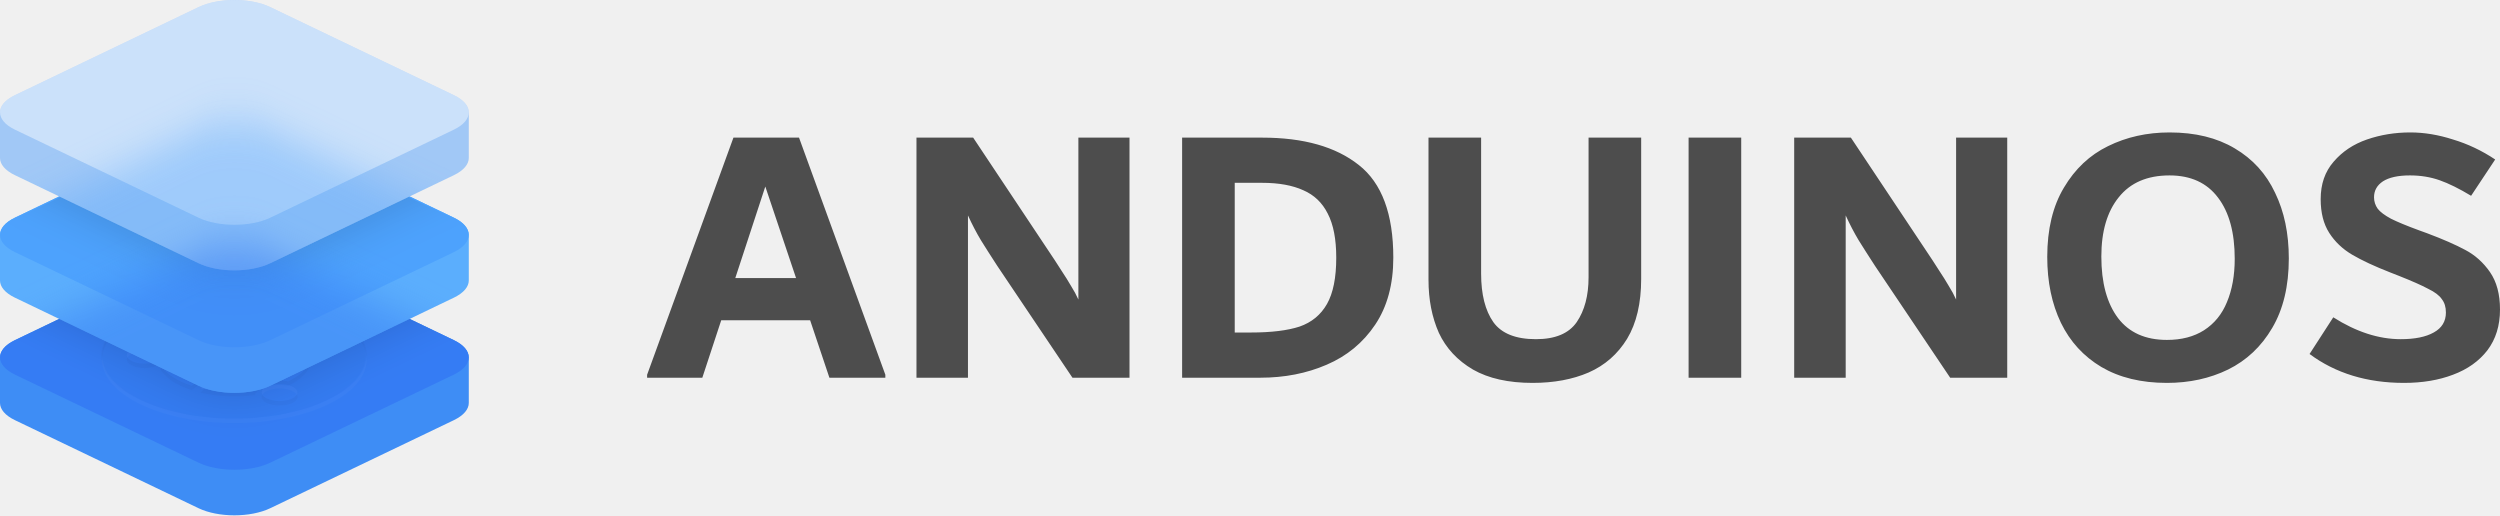
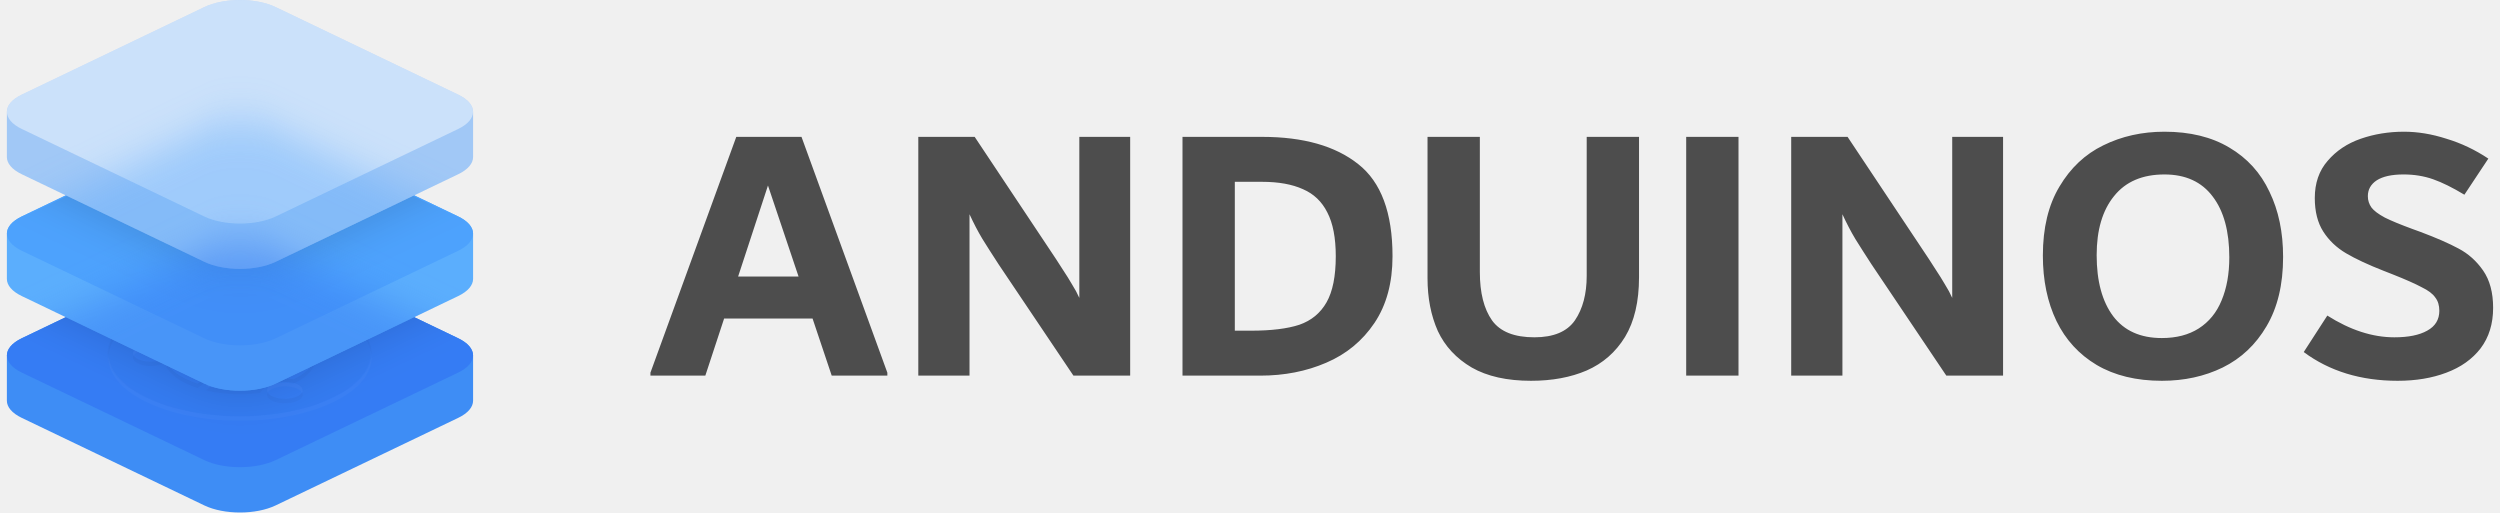
- <svg xmlns="http://www.w3.org/2000/svg" width="2158.796" height="445" viewBox="0 0 2158.796 445" version="1.1" id="svg1" xml:space="preserve">
+ <svg xmlns="http://www.w3.org/2000/svg" width="400" height="82" viewBox="0 0 2158.796 445" version="1.1" id="svg1" xml:space="preserve">
  <defs id="defs1">
    <filter style="color-interpolation-filters:sRGB" id="filter10" x="-0.204" y="-0.204" width="1.408" height="1.408">
      <feGaussianBlur stdDeviation="20.768" id="feGaussianBlur10" />
    </filter>
    <clipPath clipPathUnits="userSpaceOnUse" id="clipPath11">
      <path id="path12" style="opacity:1;fill:#a1c8f6;fill-opacity:1;stroke-width:0.318" d="m -1950.966,-2040.838 c -6.222,6.222 -10.059,14.827 -10.059,24.362 l -4e-4,175.714 c 0,9.535 3.838,18.14 10.059,24.362 l 45.46,45.46 c 6.222,6.222 14.828,10.06 24.362,10.06 l 175.714,-4e-4 c 19.069,0 34.421,-15.352 34.421,-34.421 l 7e-4,-175.714 c 0,-9.535 -3.838,-18.141 -10.06,-24.362 l -45.46,-45.46 v 0 c -6.222,-6.222 -14.827,-10.06 -24.361,-10.06 l -175.714,7e-4 c -9.535,0 -18.14,3.837 -24.362,10.059 z" />
    </clipPath>
    <filter style="color-interpolation-filters:sRGB" id="filter12" x="-0.204" y="-0.204" width="1.408" height="1.408">
      <feGaussianBlur stdDeviation="20.768" id="feGaussianBlur12" />
    </filter>
    <clipPath clipPathUnits="userSpaceOnUse" id="clipPath13">
      <path id="path14" style="opacity:1;fill:#5baefd;fill-opacity:1;stroke-width:0.318" d="m -1828.687,-1918.559 c -6.222,6.222 -10.059,14.827 -10.06,24.362 l -3e-4,175.714 c -10e-5,9.535 3.838,18.14 10.059,24.362 l 45.46,45.46 c 6.222,6.222 14.827,10.06 24.362,10.06 l 175.714,-4e-4 c 19.069,10e-5 34.421,-15.352 34.421,-34.421 l 6e-4,-175.714 c 0,-9.535 -3.838,-18.14 -10.06,-24.362 l -45.46,-45.46 v 0 c -6.222,-6.222 -14.827,-10.06 -24.361,-10.06 l -175.714,7e-4 c -9.535,0 -18.14,3.838 -24.362,10.059 z" />
    </clipPath>
    <filter style="color-interpolation-filters:sRGB" id="filter15" x="-0.116" y="-0.201" width="1.232" height="1.402">
      <feGaussianBlur stdDeviation="19.544" id="feGaussianBlur15" />
    </filter>
    <clipPath clipPathUnits="userSpaceOnUse" id="clipPath15">
      <rect style="opacity:1;mix-blend-mode:normal;fill:#357cf4;fill-opacity:1;stroke-width:0.318" id="rect16" width="244.557" height="244.557" x="-1716.468" y="-1806.34" rx="34.421" ry="34.421" transform="matrix(0.9016727,0.4324192,-0.9016727,0.4324192,0,0)" />
    </clipPath>
  </defs>
  <g id="layer1" transform="translate(-3642.689,2156.862)">
    <g id="毛玻璃立体logo-横版" transform="translate(6697.715,-8087.466)">
      <path d="m -2365.057,6049.445 74.545,204.759 v 2.559 h -48.31 l -16.637,-49.59 h -76.785 l -16.317,49.59 h -47.67 v -2.559 l 74.545,-204.759 z m -55.029,121.256 h 52.469 l -26.555,-79.024 z m 340.412,-121.256 v 207.319 h -49.27 l -64.947,-96.621 q -8.318,-12.797 -14.077,-22.076 -5.759,-9.598 -11.198,-21.436 v 140.132 h -44.471 v -207.319 h 48.95 l 70.706,106.219 q 1.28,1.92 5.759,8.958 4.479,6.719 7.998,12.797 3.839,6.079 6.399,11.838 v -139.812 z m 114.537,0 q 53.749,0 83.503,23.675 29.754,23.355 29.754,79.984 0,34.553 -15.677,57.908 -15.677,23.355 -41.912,34.553 -25.915,11.198 -57.269,11.198 h -67.507 v -207.319 z m -9.598,168.286 q 26.235,0 41.912,-5.119 15.677,-5.439 23.675,-19.516 7.998,-14.077 7.998,-39.992 0,-23.995 -7.359,-38.072 -7.038,-14.077 -21.116,-20.156 -14.077,-6.399 -35.513,-6.399 h -23.675 v 129.254 z m 243.152,43.511 q -31.354,0 -51.51,-11.518 -20.156,-11.838 -29.434,-31.674 -8.958,-20.156 -8.958,-45.751 v -122.856 h 45.431 v 117.416 q 0,26.875 10.558,41.912 10.558,14.717 36.793,14.717 24.955,0 35.193,-14.717 10.238,-15.037 10.238,-38.712 v -120.616 h 45.431 v 121.896 q 0,31.674 -12.158,51.83 -12.158,19.836 -33.273,29.114 -20.796,8.958 -48.31,8.958 z m 134.693,-4.479 v -207.319 h 45.431 v 207.319 z m 275.145,-207.319 v 207.319 h -49.27 l -64.947,-96.621 q -8.318,-12.797 -14.077,-22.076 -5.759,-9.598 -11.198,-21.436 v 140.132 h -44.471 v -207.319 h 48.95 l 70.706,106.219 q 1.28,1.92 5.759,8.958 4.479,6.719 7.998,12.797 3.839,6.079 6.399,11.838 v -139.812 z m 137.893,211.798 q -33.273,0 -56.629,-13.757 -23.035,-13.757 -34.873,-38.072 -11.838,-24.635 -11.838,-56.949 0,-35.833 14.397,-59.828 14.397,-24.315 38.072,-35.833 23.995,-11.838 53.109,-11.838 33.273,0 56.309,13.757 23.355,13.757 34.873,38.392 11.838,24.315 11.838,56.629 0,35.833 -14.397,60.148 -14.077,23.995 -38.072,35.833 -23.675,11.518 -52.789,11.518 z m 0,-37.113 q 18.876,0 31.994,-8.318 13.437,-8.638 19.836,-24.315 6.719,-15.997 6.719,-37.432 0,-33.913 -14.397,-52.789 -14.397,-19.196 -41.912,-19.196 -28.794,0 -43.831,18.876 -15.037,18.556 -15.037,51.19 0,33.913 14.397,53.109 14.397,18.876 42.231,18.876 z m 204.759,37.113 q -47.99,0 -81.584,-24.955 l 20.476,-31.674 q 29.754,18.876 58.228,18.876 18.236,0 28.474,-5.759 10.558,-5.759 10.558,-17.277 0,-7.039 -3.519,-11.518 -3.199,-4.799 -11.838,-8.958 -8.318,-4.479 -25.275,-11.198 l -7.359,-2.88 q -20.476,-7.998 -32.953,-15.357 -12.477,-7.359 -19.836,-18.876 -7.359,-11.518 -7.359,-29.114 0,-19.516 11.198,-32.313 11.198,-13.117 28.794,-19.196 17.596,-6.079 37.432,-6.079 17.916,0 36.793,6.079 19.196,5.759 36.473,17.277 l -20.796,31.354 q -15.357,-9.278 -27.195,-13.437 -11.838,-4.159 -25.595,-4.159 -15.357,0 -23.355,5.119 -7.678,5.119 -7.678,13.757 0,5.439 3.199,9.918 3.199,4.159 11.518,8.638 8.318,4.159 23.995,9.918 l 7.039,2.559 q 20.476,7.678 32.953,14.397 12.797,6.719 21.436,19.196 8.638,12.477 8.638,32.313 0,20.796 -10.878,35.193 -10.878,14.077 -29.754,21.116 -18.556,7.039 -42.231,7.039 z" id="path125" style="font-weight:bold;font-size:319.936px;font-family:Dubai;-inkscape-font-specification:'Dubai Bold';fill:#4d4d4d;stroke-width:4.999" aria-label="ANDUINOS" />
      <g id="g341" transform="matrix(0.50009,0,0,0.50009,1648.523,4272.738)">
        <path id="path332" style="fill:#3e8df5;fill-opacity:1;stroke-width:0.562" d="m -9000.667,3738.14 c -22.439,0 -44.879,4.122 -62.074,12.368 l -316.874,151.965 c -17.194,8.246 -25.792,19.007 -25.792,29.769 v 78.631 c 0,10.761 8.597,21.524 25.792,29.77 l 316.874,151.964 c 34.389,16.492 89.758,16.492 124.146,0 l 316.875,-151.964 c 17.194,-8.246 25.792,-19.008 25.792,-29.77 v -78.631 0 c 0,-10.761 -8.596,-21.523 -25.791,-29.769 l -316.875,-151.965 c -17.194,-8.246 -39.633,-12.368 -62.073,-12.368 z" />
        <rect style="mix-blend-mode:normal;fill:#357cf4;fill-opacity:1;stroke-width:0.637" id="rect332" width="489.114" height="489.114" x="-688.857" y="9293.331" rx="68.842" ry="68.842" transform="matrix(0.9016727,0.4324192,-0.9016727,0.4324192,0,0)" />
        <path id="path333" style="opacity:0.15;fill:#000000;fill-opacity:1;stroke-width:0.281;filter:url(#filter15)" d="m 81.035,-1620.381 c -11.22,0 -22.44,2.062 -31.037,6.185 l -158.437,75.982 c -8.597,4.123 -12.896,9.504 -12.896,14.884 v 39.316 c -1e-5,5.381 4.299,10.762 12.896,14.885 l 158.437,75.982 c 17.194,8.246 44.879,8.246 62.073,0 l 158.437,-75.982 c 8.597,-4.123 12.896,-9.504 12.896,-14.885 v -39.316 h -5.2e-4 c -10e-6,-5.381 -4.298,-10.761 -12.895,-14.884 l -158.437,-75.982 c -8.597,-4.123 -19.817,-6.185 -31.036,-6.185 z" clip-path="url(#clipPath15)" transform="matrix(2,0,0,2,-9162.736,6767.4)" />
        <g id="g336" transform="matrix(7.41114,0,0,7.41114,57704.565,-26179.747)" style="opacity:0.5">
          <path id="path334" style="opacity:0.05;mix-blend-mode:overlay;fill:#ffffff;stroke-width:4.48" d="m -8990.261,4051.887 a 4.114,1.973 0 0 0 -3.905,2.484 4.114,1.973 0 0 1 4.478,-1.448 4.102,1.967 0 0 1 3.472,1.443 4.102,1.967 0 0 0 -3.472,-2.464 4.114,1.973 0 0 0 -0.573,-0.015 z m -10.41,2.103 a 17.791,8.532 0 0 0 -7.92,0.887 l 0.945,0.813 a 17.791,8.532 0 0 1 6.973,-0.679 c 1.66,0 3.254,0.103 4.781,0.31 a 5.771,2.768 0 0 0 7.737,2.15 c 2.557,1.208 4.364,2.778 5.043,4.541 h 0.262 c -0.279,-2.13 -2.183,-4.042 -5.116,-5.47 a 4.114,1.973 0 0 1 -5.25,-0.328 5.771,2.768 0 0 1 -2.676,-1.913 c -1.526,-0.207 -3.119,-0.31 -4.779,-0.31 z m -9.913,1.44 h -0.01 a 17.92,8.594 0 0 0 -7.375,4.983 5.758,2.761 0 0 1 0.532,0.236 17.92,8.594 0 0 1 6.843,-4.198 h 0.01 l 2.139,1.721 a 12.001,5.755 0 0 1 0.87,-0.322 z m -11.037,5.157 v 0 a 4.114,1.973 0 0 0 -3.953,2.484 4.114,1.973 0 0 1 3.953,-1.463 v 0 a 4.118,1.975 0 0 1 3.996,1.464 4.118,1.975 0 0 0 -3.996,-2.485 z m 33.141,2.484 h -0.225 a 12.007,5.759 0 0 1 -17.027,4.716 l -2.859,2.458 a 17.855,8.563 0 0 0 0.946,0.208 l 1.913,-1.644 a 12.007,5.759 0 0 0 17.027,-4.716 v 0 l 5.596,0.045 a 17.791,8.532 0 0 0 0.265,-1.019 z m -42.986,0 a 30.81,14.777 0 0 0 30.8,15.287 30.81,14.777 0 0 0 30.784,-15.287 30.81,14.777 0 0 1 -30.784,14.266 30.81,14.777 0 0 1 -30.8,-14.266 z m 18.825,0 a 12.001,5.755 0 0 0 4.194,4.901 l 0.871,-0.699 a 12.001,5.755 0 0 1 -5.065,-4.202 z m -3.283,0 a 5.758,2.761 0 0 1 -2.042,1.638 17.92,8.594 0 0 0 0.534,0.784 5.758,2.761 0 0 0 1.508,-2.422 z m 25.452,6.438 a 5.758,2.761 0 0 0 -2.74,0.41 4.122,1.977 0 0 0 -0.966,1.852 4.122,1.977 0 0 1 3.474,-1.452 h -0.01 a 4.121,1.976 0 0 1 4.589,1.444 4.121,1.976 0 0 0 -1.825,-2.191 17.791,8.532 0 0 1 -0.209,0.111 5.758,2.761 0 0 0 -2.317,-0.178 z" />
          <path fill="#ffffff" d="m -9000.666,4047.785 a 30.81,14.777 0 1 0 0,29.553 30.81,14.777 0 0 0 0,-29.553 m 10.978,4.117 a 4.102,1.967 0 0 1 3.06,2.944 4.114,1.973 0 1 1 -3.06,-2.944 m -10.985,2.088 q 2.491,0 4.781,0.31 a 5.771,2.768 0 0 0 7.737,2.15 c 3.041,1.437 5.02,3.385 5.305,5.56 l -5.855,0.04 a 12.013,5.762 0 0 0 -17.027,-4.713 l -2.859,-2.46 a 17.791,8.532 0 0 1 7.925,-0.887 z m -9.911,1.44 3.008,2.42 a 12.001,5.755 0 0 0 0,9.426 l -3.008,2.414 a 17.92,8.594 0 0 1 -7.381,-4.977 5.758,2.761 0 0 0 0,-4.297 17.92,8.594 0 0 1 7.375,-4.983 z m -11.037,5.157 a 4.118,1.975 0 1 1 0,3.95 4.114,1.973 0 0 1 0,-3.947 z m 32.916,2.482 5.861,0.047 a 17.791,8.532 0 0 1 -5.311,5.554 5.758,2.761 0 0 0 -7.737,2.15 17.855,8.563 0 0 1 -12.699,-0.574 l 2.859,-2.457 a 12.007,5.759 0 0 0 17.027,-4.716 z m -2.006,6.236 a 4.121,1.976 0 1 1 1.009,3.922 4.122,1.977 0 0 1 -1.003,-3.925 z" id="path335" style="opacity:0.025;mix-blend-mode:overlay;fill:#000000;stroke-width:4.48" />
          <path id="path336" style="opacity:0.05;mix-blend-mode:overlay;fill:#000000;stroke-width:4.48" d="m -9000.666,4047.785 a 30.81,14.777 0 0 0 -30.8,15.287 30.81,14.777 0 0 1 30.8,-14.266 30.81,14.777 0 0 1 30.784,14.266 30.81,14.777 0 0 0 -30.784,-15.287 z m 14.448,6.585 a 4.102,1.967 0 0 1 -0.41,0.477 4.114,1.973 0 0 1 -7.538,-0.475 4.114,1.973 0 0 0 0.95,1.842 5.771,2.768 0 0 0 5.061,0.237 c 0.064,0.03 0.126,0.06 0.189,0.091 a 4.114,1.973 0 0 0 1.338,-0.674 4.102,1.967 0 0 0 0.41,-1.498 z m -21.429,1.321 a 17.791,8.532 0 0 0 -0.944,0.208 l 2.859,2.46 a 12.013,5.762 0 0 1 17.027,4.713 v 0 h 0.225 l 5.63,-0.038 c -0.045,-0.346 -0.133,-0.686 -0.262,-1.019 l -5.593,0.038 a 12.013,5.762 0 0 0 -17.027,-4.713 l -1.915,-1.647 z m -0.798,2.481 a 12.001,5.755 0 0 0 -4.196,4.902 12.001,5.755 0 0 1 5.065,-4.203 z m -8.988,2.481 a 17.92,8.594 0 0 0 -0.532,0.785 5.758,2.761 0 0 1 2.042,1.638 5.758,2.761 0 0 0 -1.509,-2.423 z m -0.191,2.42 a 4.118,1.975 0 0 1 -3.996,1.464 4.114,1.973 0 0 1 -3.953,-1.463 4.114,1.973 0 0 0 3.953,2.484 4.118,1.975 0 0 0 3.996,-2.486 z m 34.516,1.063 a 17.791,8.532 0 0 1 -5.046,4.535 5.758,2.761 0 0 0 -7.737,2.15 17.855,8.563 0 0 1 -11.753,-0.366 l -0.946,0.813 a 17.855,8.563 0 0 0 12.699,0.574 5.758,2.761 0 0 1 2.68,-1.918 4.122,1.977 0 0 1 2.508,-0.621 h -0.01 a 4.121,1.976 0 0 1 2.764,0.275 17.791,8.532 0 0 0 5.103,-5.443 z m -34.323,1.363 a 5.758,2.761 0 0 1 -0.534,0.237 17.92,8.594 0 0 0 7.381,4.976 l 3.008,-2.414 a 12.001,5.755 0 0 1 -0.871,-0.322 l -2.137,1.715 a 17.92,8.594 0 0 1 -6.847,-4.193 z m 31.311,6.273 a 4.121,1.976 0 0 1 -3.58,1.456 4.122,1.977 0 0 1 -4.476,-1.452 4.122,1.977 0 0 0 4.476,2.474 4.121,1.976 0 0 0 3.58,-2.478 z" />
        </g>
        <path id="path337" style="fill:#5baefd;fill-opacity:1;stroke-width:0.562" d="m -9000.667,3526.638 c -22.439,0 -44.879,4.123 -62.074,12.369 l -316.874,151.964 c -17.194,8.246 -25.792,19.007 -25.792,29.769 v 78.631 c 0,10.762 8.597,21.524 25.792,29.77 l 316.874,151.964 c 34.389,16.492 89.758,16.492 124.146,0 l 316.875,-151.964 c 17.194,-8.246 25.792,-19.008 25.792,-29.77 v -78.631 0 c 0,-10.761 -8.596,-21.523 -25.791,-29.769 l -316.875,-151.964 c -17.194,-8.246 -39.633,-12.369 -62.073,-12.369 z" />
        <rect style="mix-blend-mode:normal;fill:#4da2fd;fill-opacity:1;stroke-width:0.637" id="rect337" width="489.114" height="489.114" x="-933.414" y="9048.774" rx="68.842" ry="68.842" transform="matrix(0.9016727,0.4324192,-0.9016727,0.4324192,0,0)" />
        <path id="path338" style="opacity:0.15;fill:#000000;fill-opacity:1;stroke-width:0.281;filter:url(#filter15)" d="m 81.035,-1620.381 c -11.22,0 -22.44,2.062 -31.037,6.185 l -158.437,75.982 c -8.597,4.123 -12.896,9.504 -12.896,14.884 v 39.316 c -1e-5,5.381 4.299,10.762 12.896,14.885 l 158.437,75.982 c 17.194,8.246 44.879,8.246 62.073,0 l 158.437,-75.982 c 8.597,-4.123 12.896,-9.504 12.896,-14.885 v -39.316 h -5.2e-4 c -10e-6,-5.381 -4.298,-10.761 -12.895,-14.884 l -158.437,-75.982 c -8.597,-4.123 -19.817,-6.185 -31.036,-6.185 z" clip-path="url(#clipPath15)" transform="matrix(2,0,0,2,-9162.736,6558.029)" />
        <path id="path339" style="fill:#a1c8f6;fill-opacity:1;stroke-width:0.562" d="m -9000.667,3315.135 c -22.439,0 -44.879,4.123 -62.074,12.369 l -316.874,151.964 c -17.194,8.246 -25.792,19.007 -25.792,29.769 v 78.631 c 0,10.761 8.597,21.524 25.792,29.77 l 316.874,151.964 c 34.389,16.492 89.758,16.492 124.146,0 l 316.875,-151.964 c 17.194,-8.246 25.792,-19.008 25.792,-29.77 v -78.631 0 c 0,-10.761 -8.596,-21.523 -25.791,-29.769 l -316.875,-151.964 c -17.194,-8.246 -39.633,-12.369 -62.073,-12.369 z" />
        <rect style="opacity:0.45;fill:#ffffff;fill-opacity:1;stroke-width:0.637" id="rect339" width="489.114" height="489.114" x="-1177.971" y="8804.218" rx="68.842" ry="68.842" transform="matrix(0.9016727,0.4324192,-0.9016727,0.4324192,0,0)" />
        <rect style="opacity:0.35;mix-blend-mode:normal;fill:#4da2fd;fill-opacity:1;stroke-width:0.318;filter:url(#filter10)" id="rect340" width="244.557" height="244.557" x="-1838.747" y="-1928.619" rx="34.421" ry="34.421" transform="matrix(1.803345,0.8648384,-1.803345,0.8648384,-9162.736,6767.4)" clip-path="url(#clipPath11)" />
        <rect style="opacity:0.5;mix-blend-mode:normal;fill:#357cf4;fill-opacity:1;stroke-width:0.318;filter:url(#filter12)" id="rect341" width="244.557" height="244.557" x="-1716.468" y="-1806.34" rx="34.421" ry="34.421" transform="matrix(1.803345,0.8648384,-1.803345,0.8648384,-9162.736,6767.4)" clip-path="url(#clipPath13)" />
      </g>
    </g>
  </g>
</svg>
